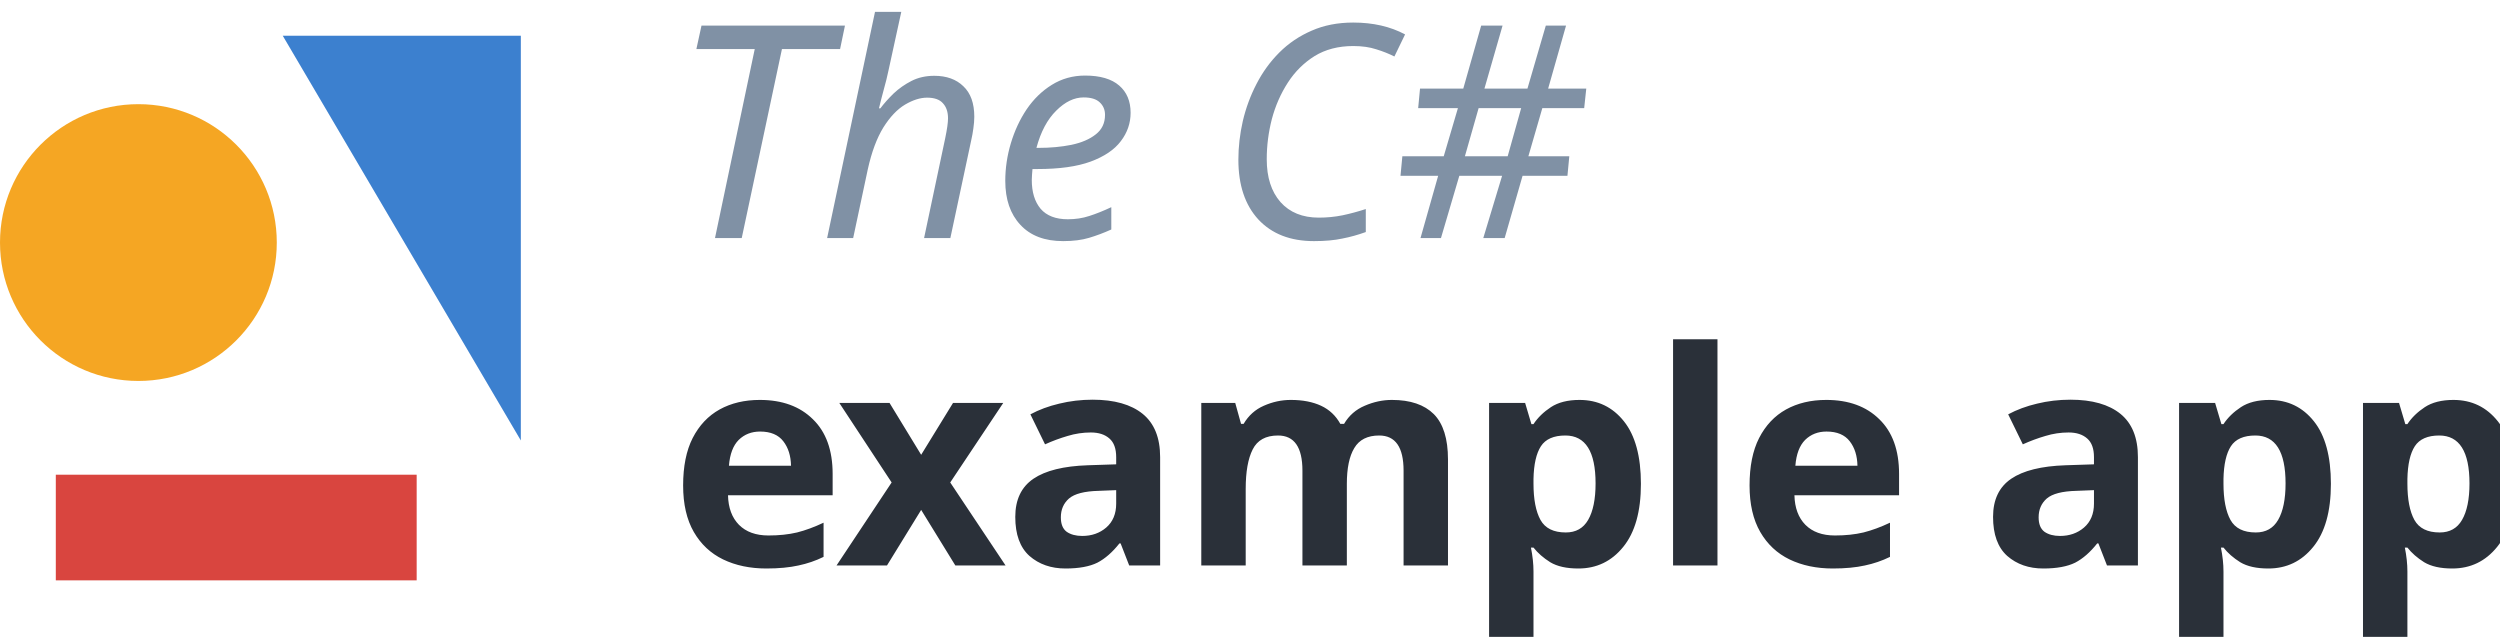
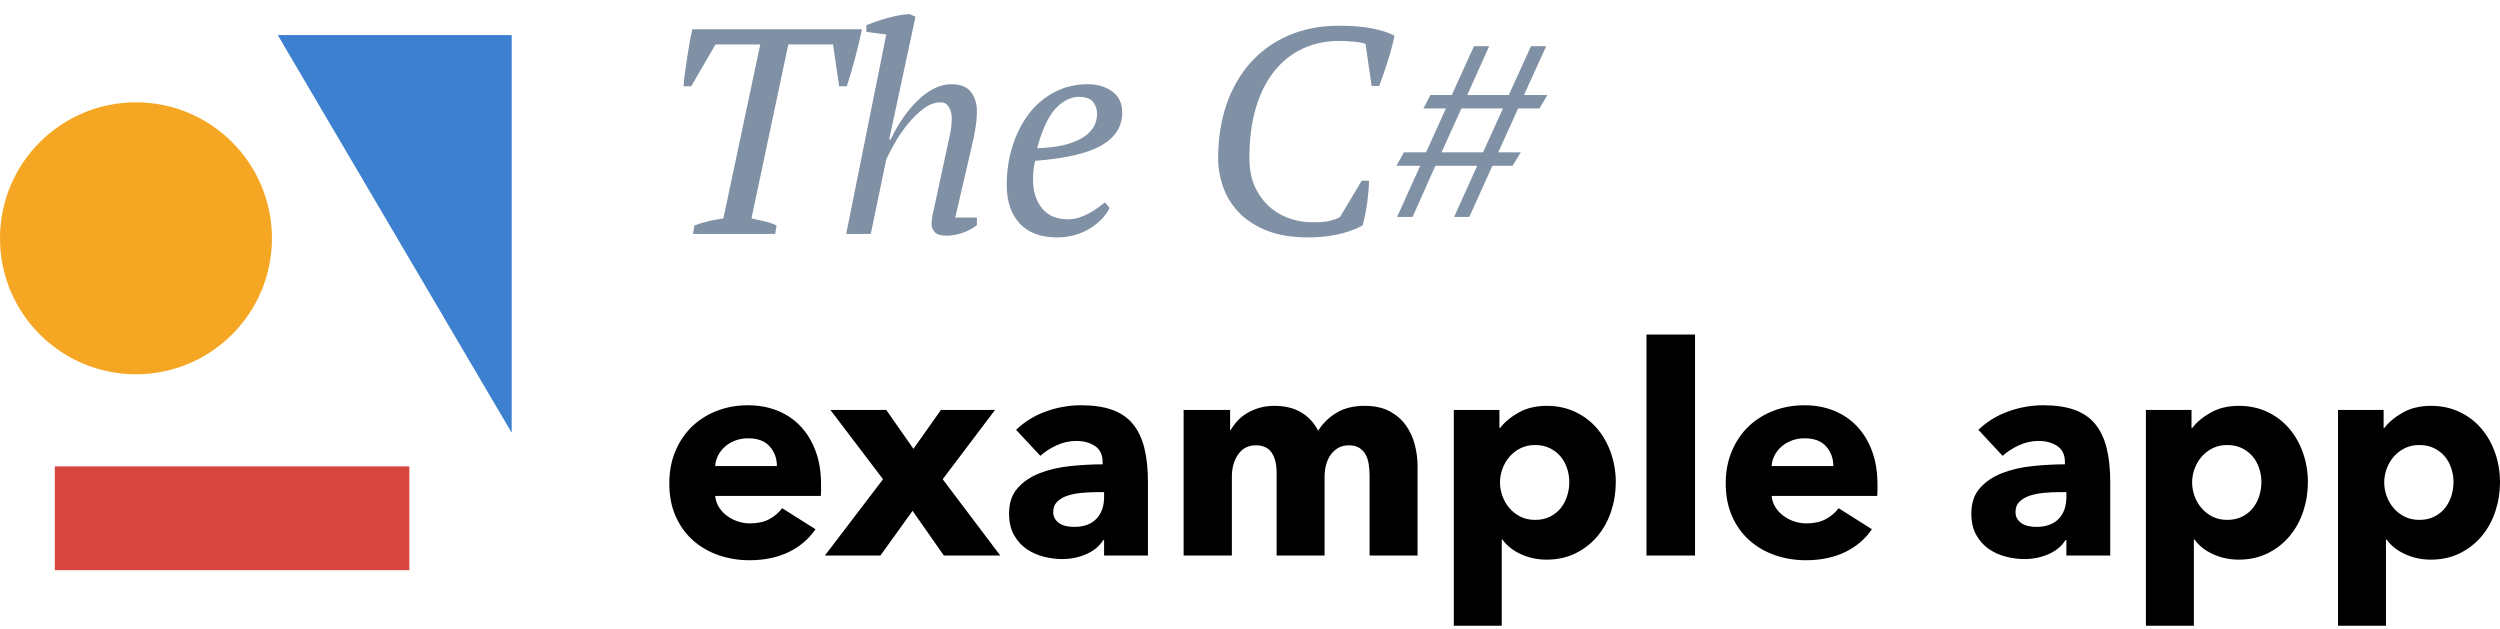
- <svg xmlns="http://www.w3.org/2000/svg" width="168" height="43" viewBox="0 0 168 43">
-   <g fill="none" fill-rule="evenodd">
-     <g transform="translate(0 2)">
-       <path fill="#D9453F" d="M3.75 37v-7.1H28V37z" />
-       <circle cx="9.3" cy="14.3" r="9.3" fill="#F5A623" />
-       <path fill="#3C80CF" d="M35 27.6L19 .4h16z" />
-     </g>
-     <g font-size="20">
-       <text fill="#2A3039" font-family="AvenirNext-Bold, Avenir Next" font-weight="bold" letter-spacing="-.3" transform="translate(45 18)">
-         <tspan x="0" y="20">example app</tspan>
-       </text>
-       <text fill="#8091A5" font-family="PTSerif-Italic, PT Serif" font-style="italic" transform="translate(45 -27)">
-         <tspan x="0" y="43">The C#</tspan>
-       </text>
+ <svg xmlns="http://www.w3.org/2000/svg" width="171px" height="43px" viewBox="0 0 171 43" version="1.1">
+   <defs />
+   <g id="Page-1" stroke="none" stroke-width="1" fill="none" fill-rule="evenodd">
+     <g id="the-example-app-logo-csharp">
+       <g id="Group" transform="translate(0, 2)" fill-rule="nonzero">
+         <polygon id="Shape" fill="#D9453F" points="3.75 37 3.75 29.9 28 29.9 28 37" />
+         <circle id="Oval" fill="#F5A623" cx="9.3" cy="14.3" r="9.3" />
+         <polygon id="Shape" fill="#3C80CF" points="35 27.6 19 0.4 35 0.4" />
+       </g>
+       <g id="Group" transform="translate(45, 0)">
+         <g transform="translate(0, 18)" fill="#000000" id="example-app">
+           <path d="M8.14,13.88 C8.14,13.36 7.977,12.913 7.65,12.54 C7.323,12.167 6.833,11.98 6.18,11.98 C5.86,11.98 5.567,12.03 5.3,12.13 C5.033,12.23 4.8,12.367 4.6,12.54 C4.4,12.713 4.24,12.917 4.12,13.15 C4,13.383 3.933,13.627 3.92,13.88 L8.14,13.88 Z M11.16,15.14 L11.16,15.54 C11.16,15.673 11.153,15.8 11.14,15.92 L3.92,15.92 C3.947,16.2 4.03,16.453 4.17,16.68 C4.31,16.907 4.49,17.103 4.71,17.27 C4.93,17.437 5.177,17.567 5.45,17.66 C5.723,17.753 6.007,17.8 6.3,17.8 C6.82,17.8 7.26,17.703 7.62,17.51 C7.98,17.317 8.273,17.067 8.5,16.76 L10.78,18.2 C10.313,18.88 9.697,19.403 8.93,19.77 C8.163,20.137 7.273,20.32 6.26,20.32 C5.513,20.32 4.807,20.203 4.14,19.97 C3.473,19.737 2.89,19.397 2.39,18.95 C1.89,18.503 1.497,17.953 1.21,17.3 C0.923,16.647 0.78,15.9 0.78,15.06 C0.78,14.247 0.92,13.51 1.2,12.85 C1.48,12.19 1.86,11.63 2.34,11.17 C2.82,10.71 3.387,10.353 4.04,10.1 C4.693,9.847 5.4,9.72 6.16,9.72 C6.893,9.72 7.567,9.843 8.18,10.09 C8.793,10.337 9.32,10.693 9.76,11.16 C10.2,11.627 10.543,12.193 10.79,12.86 C11.037,13.527 11.16,14.287 11.16,15.14 Z M19.56,20 L17.42,16.94 L15.22,20 L11.42,20 L15.4,14.78 L11.8,10.04 L15.62,10.04 L17.48,12.7 L19.36,10.04 L23.06,10.04 L19.48,14.78 L23.42,20 L19.56,20 Z M30.52,15.66 L30.1,15.66 C29.74,15.66 29.377,15.677 29.01,15.71 C28.643,15.743 28.317,15.807 28.03,15.9 C27.743,15.993 27.507,16.13 27.32,16.31 C27.133,16.49 27.04,16.727 27.04,17.02 C27.04,17.207 27.083,17.367 27.17,17.5 C27.257,17.633 27.367,17.74 27.5,17.82 C27.633,17.9 27.787,17.957 27.96,17.99 C28.133,18.023 28.3,18.04 28.46,18.04 C29.127,18.04 29.637,17.857 29.99,17.49 C30.343,17.123 30.52,16.627 30.52,16 L30.52,15.66 Z M24.5,11.4 C25.087,10.84 25.77,10.42 26.55,10.14 C27.33,9.86 28.127,9.72 28.94,9.72 C29.78,9.72 30.49,9.823 31.07,10.03 C31.65,10.237 32.12,10.557 32.48,10.99 C32.84,11.423 33.103,11.97 33.27,12.63 C33.437,13.29 33.52,14.073 33.52,14.98 L33.52,20 L30.52,20 L30.52,18.94 L30.46,18.94 C30.207,19.353 29.823,19.673 29.31,19.9 C28.797,20.127 28.24,20.24 27.64,20.24 C27.24,20.24 26.827,20.187 26.4,20.08 C25.973,19.973 25.583,19.8 25.23,19.56 C24.877,19.32 24.587,19 24.36,18.6 C24.133,18.2 24.02,17.707 24.02,17.12 C24.02,16.4 24.217,15.82 24.61,15.38 C25.003,14.94 25.51,14.6 26.13,14.36 C26.75,14.12 27.44,13.96 28.2,13.88 C28.96,13.8 29.7,13.76 30.42,13.76 L30.42,13.6 C30.42,13.107 30.247,12.743 29.9,12.51 C29.553,12.277 29.127,12.16 28.62,12.16 C28.153,12.16 27.703,12.26 27.27,12.46 C26.837,12.66 26.467,12.9 26.16,13.18 L24.5,11.4 Z M48.68,20 L48.68,14.56 C48.68,14.28 48.66,14.01 48.62,13.75 C48.58,13.49 48.507,13.267 48.4,13.08 C48.293,12.893 48.15,12.743 47.97,12.63 C47.79,12.517 47.553,12.46 47.26,12.46 C46.98,12.46 46.737,12.52 46.53,12.64 C46.323,12.76 46.15,12.92 46.01,13.12 C45.87,13.32 45.767,13.55 45.7,13.81 C45.633,14.07 45.6,14.34 45.6,14.62 L45.6,20 L42.32,20 L42.32,14.32 C42.32,13.747 42.207,13.293 41.98,12.96 C41.753,12.627 41.393,12.46 40.9,12.46 C40.38,12.46 39.977,12.667 39.69,13.08 C39.403,13.493 39.26,14 39.26,14.6 L39.26,20 L35.96,20 L35.96,10.04 L39.14,10.04 L39.14,11.42 L39.18,11.42 C39.3,11.207 39.45,11 39.63,10.8 C39.81,10.6 40.027,10.423 40.28,10.27 C40.533,10.117 40.817,9.993 41.13,9.9 C41.443,9.807 41.787,9.76 42.16,9.76 C42.88,9.76 43.49,9.907 43.99,10.2 C44.49,10.493 44.88,10.913 45.16,11.46 C45.493,10.94 45.92,10.527 46.44,10.22 C46.96,9.913 47.593,9.76 48.34,9.76 C49.02,9.76 49.59,9.883 50.05,10.13 C50.51,10.377 50.88,10.697 51.16,11.09 C51.44,11.483 51.643,11.923 51.77,12.41 C51.897,12.897 51.96,13.373 51.96,13.84 L51.96,20 L48.68,20 Z M65.52,14.98 C65.52,15.673 65.413,16.34 65.2,16.98 C64.987,17.62 64.677,18.183 64.27,18.67 C63.863,19.157 63.367,19.547 62.78,19.84 C62.193,20.133 61.527,20.28 60.78,20.28 C60.167,20.28 59.587,20.157 59.04,19.91 C58.493,19.663 58.067,19.327 57.76,18.9 L57.72,18.9 L57.72,24.8 L54.44,24.8 L54.44,10.04 L57.56,10.04 L57.56,11.26 L57.62,11.26 C57.927,10.86 58.35,10.51 58.89,10.21 C59.43,9.91 60.067,9.76 60.8,9.76 C61.52,9.76 62.173,9.9 62.76,10.18 C63.347,10.46 63.843,10.84 64.25,11.32 C64.657,11.8 64.97,12.357 65.19,12.99 C65.41,13.623 65.52,14.287 65.52,14.98 Z M62.34,14.98 C62.34,14.66 62.29,14.347 62.19,14.04 C62.09,13.733 61.943,13.463 61.75,13.23 C61.557,12.997 61.313,12.807 61.02,12.66 C60.727,12.513 60.387,12.44 60,12.44 C59.627,12.44 59.293,12.513 59,12.66 C58.707,12.807 58.457,13 58.25,13.24 C58.043,13.48 57.883,13.753 57.77,14.06 C57.657,14.367 57.6,14.68 57.6,15 C57.6,15.32 57.657,15.633 57.77,15.94 C57.883,16.247 58.043,16.52 58.25,16.76 C58.457,17 58.707,17.193 59,17.34 C59.293,17.487 59.627,17.56 60,17.56 C60.387,17.56 60.727,17.487 61.02,17.34 C61.313,17.193 61.557,17 61.75,16.76 C61.943,16.52 62.09,16.243 62.19,15.93 C62.29,15.617 62.34,15.3 62.34,14.98 Z M67.62,20 L67.62,4.88 L70.94,4.88 L70.94,20 L67.62,20 Z M80.4,13.88 C80.4,13.36 80.237,12.913 79.91,12.54 C79.583,12.167 79.093,11.98 78.44,11.98 C78.12,11.98 77.827,12.03 77.56,12.13 C77.293,12.23 77.06,12.367 76.86,12.54 C76.66,12.713 76.5,12.917 76.38,13.15 C76.26,13.383 76.193,13.627 76.18,13.88 L80.4,13.88 Z M83.42,15.14 L83.42,15.54 C83.42,15.673 83.413,15.8 83.4,15.92 L76.18,15.92 C76.207,16.2 76.29,16.453 76.43,16.68 C76.57,16.907 76.75,17.103 76.97,17.27 C77.19,17.437 77.437,17.567 77.71,17.66 C77.983,17.753 78.267,17.8 78.56,17.8 C79.08,17.8 79.52,17.703 79.88,17.51 C80.24,17.317 80.533,17.067 80.76,16.76 L83.04,18.2 C82.573,18.88 81.957,19.403 81.19,19.77 C80.423,20.137 79.533,20.32 78.52,20.32 C77.773,20.32 77.067,20.203 76.4,19.97 C75.733,19.737 75.15,19.397 74.65,18.95 C74.15,18.503 73.757,17.953 73.47,17.3 C73.183,16.647 73.04,15.9 73.04,15.06 C73.04,14.247 73.18,13.51 73.46,12.85 C73.74,12.19 74.12,11.63 74.6,11.17 C75.08,10.71 75.647,10.353 76.3,10.1 C76.953,9.847 77.66,9.72 78.42,9.72 C79.153,9.72 79.827,9.843 80.44,10.09 C81.053,10.337 81.58,10.693 82.02,11.16 C82.46,11.627 82.803,12.193 83.05,12.86 C83.297,13.527 83.42,14.287 83.42,15.14 Z M96.34,15.66 L95.92,15.66 C95.56,15.66 95.197,15.677 94.83,15.71 C94.463,15.743 94.137,15.807 93.85,15.9 C93.563,15.993 93.327,16.13 93.14,16.31 C92.953,16.49 92.86,16.727 92.86,17.02 C92.86,17.207 92.903,17.367 92.99,17.5 C93.077,17.633 93.187,17.74 93.32,17.82 C93.453,17.9 93.607,17.957 93.78,17.99 C93.953,18.023 94.12,18.04 94.28,18.04 C94.947,18.04 95.457,17.857 95.81,17.49 C96.163,17.123 96.34,16.627 96.34,16 L96.34,15.66 Z M90.32,11.4 C90.907,10.84 91.59,10.42 92.37,10.14 C93.15,9.86 93.947,9.72 94.76,9.72 C95.6,9.72 96.31,9.823 96.89,10.03 C97.47,10.237 97.94,10.557 98.3,10.99 C98.66,11.423 98.923,11.97 99.09,12.63 C99.257,13.29 99.34,14.073 99.34,14.98 L99.34,20 L96.34,20 L96.34,18.94 L96.28,18.94 C96.027,19.353 95.643,19.673 95.13,19.9 C94.617,20.127 94.06,20.24 93.46,20.24 C93.06,20.24 92.647,20.187 92.22,20.08 C91.793,19.973 91.403,19.8 91.05,19.56 C90.697,19.32 90.407,19 90.18,18.6 C89.953,18.2 89.84,17.707 89.84,17.12 C89.84,16.4 90.037,15.82 90.43,15.38 C90.823,14.94 91.33,14.6 91.95,14.36 C92.57,14.12 93.26,13.96 94.02,13.88 C94.78,13.8 95.52,13.76 96.24,13.76 L96.24,13.6 C96.24,13.107 96.067,12.743 95.72,12.51 C95.373,12.277 94.947,12.16 94.44,12.16 C93.973,12.16 93.523,12.26 93.09,12.46 C92.657,12.66 92.287,12.9 91.98,13.18 L90.32,11.4 Z M112.86,14.98 C112.86,15.673 112.753,16.34 112.54,16.98 C112.327,17.62 112.017,18.183 111.61,18.67 C111.203,19.157 110.707,19.547 110.12,19.84 C109.533,20.133 108.867,20.28 108.12,20.28 C107.507,20.28 106.927,20.157 106.38,19.91 C105.833,19.663 105.407,19.327 105.1,18.9 L105.06,18.9 L105.06,24.8 L101.78,24.8 L101.78,10.04 L104.9,10.04 L104.9,11.26 L104.96,11.26 C105.267,10.86 105.69,10.51 106.23,10.21 C106.77,9.91 107.407,9.76 108.14,9.76 C108.86,9.76 109.513,9.9 110.1,10.18 C110.687,10.46 111.183,10.84 111.59,11.32 C111.997,11.8 112.31,12.357 112.53,12.99 C112.75,13.623 112.86,14.287 112.86,14.98 Z M109.68,14.98 C109.68,14.66 109.63,14.347 109.53,14.04 C109.43,13.733 109.283,13.463 109.09,13.23 C108.897,12.997 108.653,12.807 108.36,12.66 C108.067,12.513 107.727,12.44 107.34,12.44 C106.967,12.44 106.633,12.513 106.34,12.66 C106.047,12.807 105.797,13 105.59,13.24 C105.383,13.48 105.223,13.753 105.11,14.06 C104.997,14.367 104.94,14.68 104.94,15 C104.94,15.32 104.997,15.633 105.11,15.94 C105.223,16.247 105.383,16.52 105.59,16.76 C105.797,17 106.047,17.193 106.34,17.34 C106.633,17.487 106.967,17.56 107.34,17.56 C107.727,17.56 108.067,17.487 108.36,17.34 C108.653,17.193 108.897,17 109.09,16.76 C109.283,16.52 109.43,16.243 109.53,15.93 C109.63,15.617 109.68,15.3 109.68,14.98 Z M126,14.98 C126,15.673 125.893,16.34 125.68,16.98 C125.467,17.62 125.157,18.183 124.75,18.67 C124.343,19.157 123.847,19.547 123.26,19.84 C122.673,20.133 122.007,20.28 121.26,20.28 C120.647,20.28 120.067,20.157 119.52,19.91 C118.973,19.663 118.547,19.327 118.24,18.9 L118.2,18.9 L118.2,24.8 L114.92,24.8 L114.92,10.04 L118.04,10.04 L118.04,11.26 L118.1,11.26 C118.407,10.86 118.83,10.51 119.37,10.21 C119.91,9.91 120.547,9.76 121.28,9.76 C122,9.76 122.653,9.9 123.24,10.18 C123.827,10.46 124.323,10.84 124.73,11.32 C125.137,11.8 125.45,12.357 125.67,12.99 C125.89,13.623 126,14.287 126,14.98 Z M122.82,14.98 C122.82,14.66 122.77,14.347 122.67,14.04 C122.57,13.733 122.423,13.463 122.23,13.23 C122.037,12.997 121.793,12.807 121.5,12.66 C121.207,12.513 120.867,12.44 120.48,12.44 C120.107,12.44 119.773,12.513 119.48,12.66 C119.187,12.807 118.937,13 118.73,13.24 C118.523,13.48 118.363,13.753 118.25,14.06 C118.137,14.367 118.08,14.68 118.08,15 C118.08,15.32 118.137,15.633 118.25,15.94 C118.363,16.247 118.523,16.52 118.73,16.76 C118.937,17 119.187,17.193 119.48,17.34 C119.773,17.487 120.107,17.56 120.48,17.56 C120.867,17.56 121.207,17.487 121.5,17.34 C121.793,17.193 122.037,17 122.23,16.76 C122.423,16.52 122.57,16.243 122.67,15.93 C122.77,15.617 122.82,15.3 122.82,14.98 Z" />
+         </g>
+         <g transform="translate(1, 0)" fill="#8091A5" id="The-C#">
+           <path d="M7.02,16 L1.4,16 L1.5,15.42 C1.82,15.3 2.137,15.203 2.45,15.13 C2.763,15.057 3.107,14.993 3.48,14.94 L6,3.04 L2.94,3.04 L1.28,5.9 L0.76,5.9 C0.773,5.633 0.803,5.33 0.85,4.99 C0.897,4.65 0.947,4.303 1,3.95 C1.053,3.597 1.11,3.25 1.17,2.91 C1.23,2.57 1.293,2.267 1.36,2 L12.96,2 C12.907,2.267 12.84,2.567 12.76,2.9 C12.68,3.233 12.593,3.577 12.5,3.93 C12.407,4.283 12.31,4.63 12.21,4.97 C12.11,5.31 12.013,5.62 11.92,5.9 L11.4,5.9 L10.98,3.04 L7.92,3.04 L5.4,14.94 C5.72,15.007 6.023,15.073 6.31,15.14 C6.597,15.207 6.867,15.3 7.12,15.42 L7.02,16 Z M13.26,2.18 L13.26,1.72 C13.46,1.64 13.683,1.557 13.93,1.47 C14.177,1.383 14.433,1.303 14.7,1.23 C14.967,1.157 15.227,1.097 15.48,1.05 C15.733,1.003 15.973,0.973 16.2,0.96 L16.62,1.14 L14.82,9.54 L14.92,9.54 C15.173,9.007 15.46,8.51 15.78,8.05 C16.1,7.59 16.437,7.19 16.79,6.85 C17.143,6.51 17.513,6.243 17.9,6.05 C18.287,5.857 18.68,5.76 19.08,5.76 C19.693,5.76 20.137,5.937 20.41,6.29 C20.683,6.643 20.82,7.08 20.82,7.6 C20.82,7.96 20.787,8.347 20.72,8.76 C20.653,9.173 20.573,9.573 20.48,9.96 L19.34,14.88 L20.82,14.88 L20.82,15.4 C20.553,15.613 20.233,15.787 19.86,15.92 C19.487,16.053 19.113,16.12 18.74,16.12 C18.353,16.12 18.087,16.04 17.94,15.88 C17.793,15.72 17.72,15.547 17.72,15.36 C17.72,15.12 17.753,14.85 17.82,14.55 C17.887,14.25 17.953,13.947 18.02,13.64 L18.74,10.3 C18.833,9.887 18.917,9.5 18.99,9.14 C19.063,8.78 19.1,8.433 19.1,8.1 C19.1,7.793 19.033,7.533 18.9,7.32 C18.767,7.107 18.587,7 18.36,7 C17.947,7 17.547,7.147 17.16,7.44 C16.773,7.733 16.413,8.087 16.08,8.5 C15.747,8.913 15.453,9.343 15.2,9.79 C14.947,10.237 14.753,10.607 14.62,10.9 L13.56,16 L11.88,16 L14.62,2.36 L13.26,2.18 Z M29.9,14.22 C29.78,14.473 29.607,14.72 29.38,14.96 C29.153,15.2 28.887,15.417 28.58,15.61 C28.273,15.803 27.927,15.957 27.54,16.07 C27.153,16.183 26.74,16.24 26.3,16.24 C25.193,16.24 24.343,15.923 23.75,15.29 C23.157,14.657 22.86,13.78 22.86,12.66 C22.86,11.713 22.993,10.82 23.26,9.98 C23.527,9.14 23.9,8.407 24.38,7.78 C24.86,7.153 25.443,6.66 26.13,6.3 C26.817,5.94 27.58,5.76 28.42,5.76 C29.06,5.76 29.61,5.923 30.07,6.25 C30.53,6.577 30.76,7.06 30.76,7.7 C30.76,8.647 30.29,9.393 29.35,9.94 C28.41,10.487 26.893,10.84 24.8,11 C24.747,11.227 24.71,11.447 24.69,11.66 C24.67,11.873 24.66,12.08 24.66,12.28 C24.66,13.08 24.863,13.733 25.27,14.24 C25.677,14.747 26.273,15 27.06,15 C27.313,15 27.563,14.96 27.81,14.88 C28.057,14.8 28.29,14.7 28.51,14.58 C28.73,14.46 28.93,14.333 29.11,14.2 C29.29,14.067 29.447,13.947 29.58,13.84 L29.9,14.22 Z M27.8,6.62 C27.227,6.633 26.693,6.903 26.2,7.43 C25.707,7.957 25.287,8.86 24.94,10.14 C26.233,10.1 27.24,9.877 27.96,9.47 C28.68,9.063 29.04,8.5 29.04,7.78 C29.04,7.5 28.957,7.24 28.79,7 C28.623,6.76 28.293,6.633 27.8,6.62 Z M47.14,12.36 L47.64,12.36 C47.64,12.733 47.603,13.203 47.53,13.77 C47.457,14.337 47.347,14.887 47.2,15.42 C46.933,15.567 46.647,15.693 46.34,15.8 C46.033,15.907 45.713,15.993 45.38,16.06 C45.047,16.127 44.72,16.173 44.4,16.2 C44.08,16.227 43.78,16.24 43.5,16.24 C42.367,16.24 41.407,16.08 40.62,15.76 C39.833,15.44 39.197,15.02 38.71,14.5 C38.223,13.98 37.87,13.4 37.65,12.76 C37.43,12.12 37.32,11.48 37.32,10.84 C37.32,9.48 37.513,8.243 37.9,7.13 C38.287,6.017 38.837,5.063 39.55,4.27 C40.263,3.477 41.13,2.86 42.15,2.42 C43.17,1.98 44.32,1.76 45.6,1.76 C46.48,1.76 47.227,1.82 47.84,1.94 C48.453,2.06 48.967,2.227 49.38,2.44 C49.34,2.653 49.283,2.903 49.21,3.19 C49.137,3.477 49.05,3.78 48.95,4.1 C48.85,4.42 48.747,4.733 48.64,5.04 C48.533,5.347 48.433,5.627 48.34,5.88 L47.82,5.88 L47.4,3 C47.227,2.933 46.963,2.883 46.61,2.85 C46.257,2.817 45.913,2.8 45.58,2.8 C44.7,2.8 43.887,2.97 43.14,3.31 C42.393,3.65 41.747,4.153 41.2,4.82 C40.653,5.487 40.227,6.32 39.92,7.32 C39.613,8.32 39.46,9.48 39.46,10.8 C39.46,11.627 39.603,12.323 39.89,12.89 C40.177,13.457 40.537,13.913 40.97,14.26 C41.403,14.607 41.873,14.853 42.38,15 C42.887,15.147 43.367,15.213 43.82,15.2 C44.273,15.213 44.657,15.18 44.97,15.1 C45.283,15.02 45.513,14.933 45.66,14.84 L47.14,12.36 Z M55.04,11.34 L52.18,11.34 L50.62,14.84 L49.56,14.84 L51.14,11.34 L49.52,11.34 L50.02,10.42 L51.54,10.42 L52.9,7.42 L51.36,7.42 L51.84,6.5 L53.3,6.5 L54.82,3.16 L55.86,3.16 L54.36,6.5 L57.2,6.5 L58.72,3.16 L59.76,3.16 L58.24,6.5 L59.84,6.5 L59.3,7.42 L57.84,7.42 L56.48,10.42 L58.02,10.42 L57.46,11.34 L56.08,11.34 L54.5,14.84 L53.46,14.84 L55.04,11.34 Z M52.6,10.42 L55.44,10.42 L56.8,7.42 L53.96,7.42 L52.6,10.42 Z" />
+         </g>
+       </g>
    </g>
  </g>
</svg>
